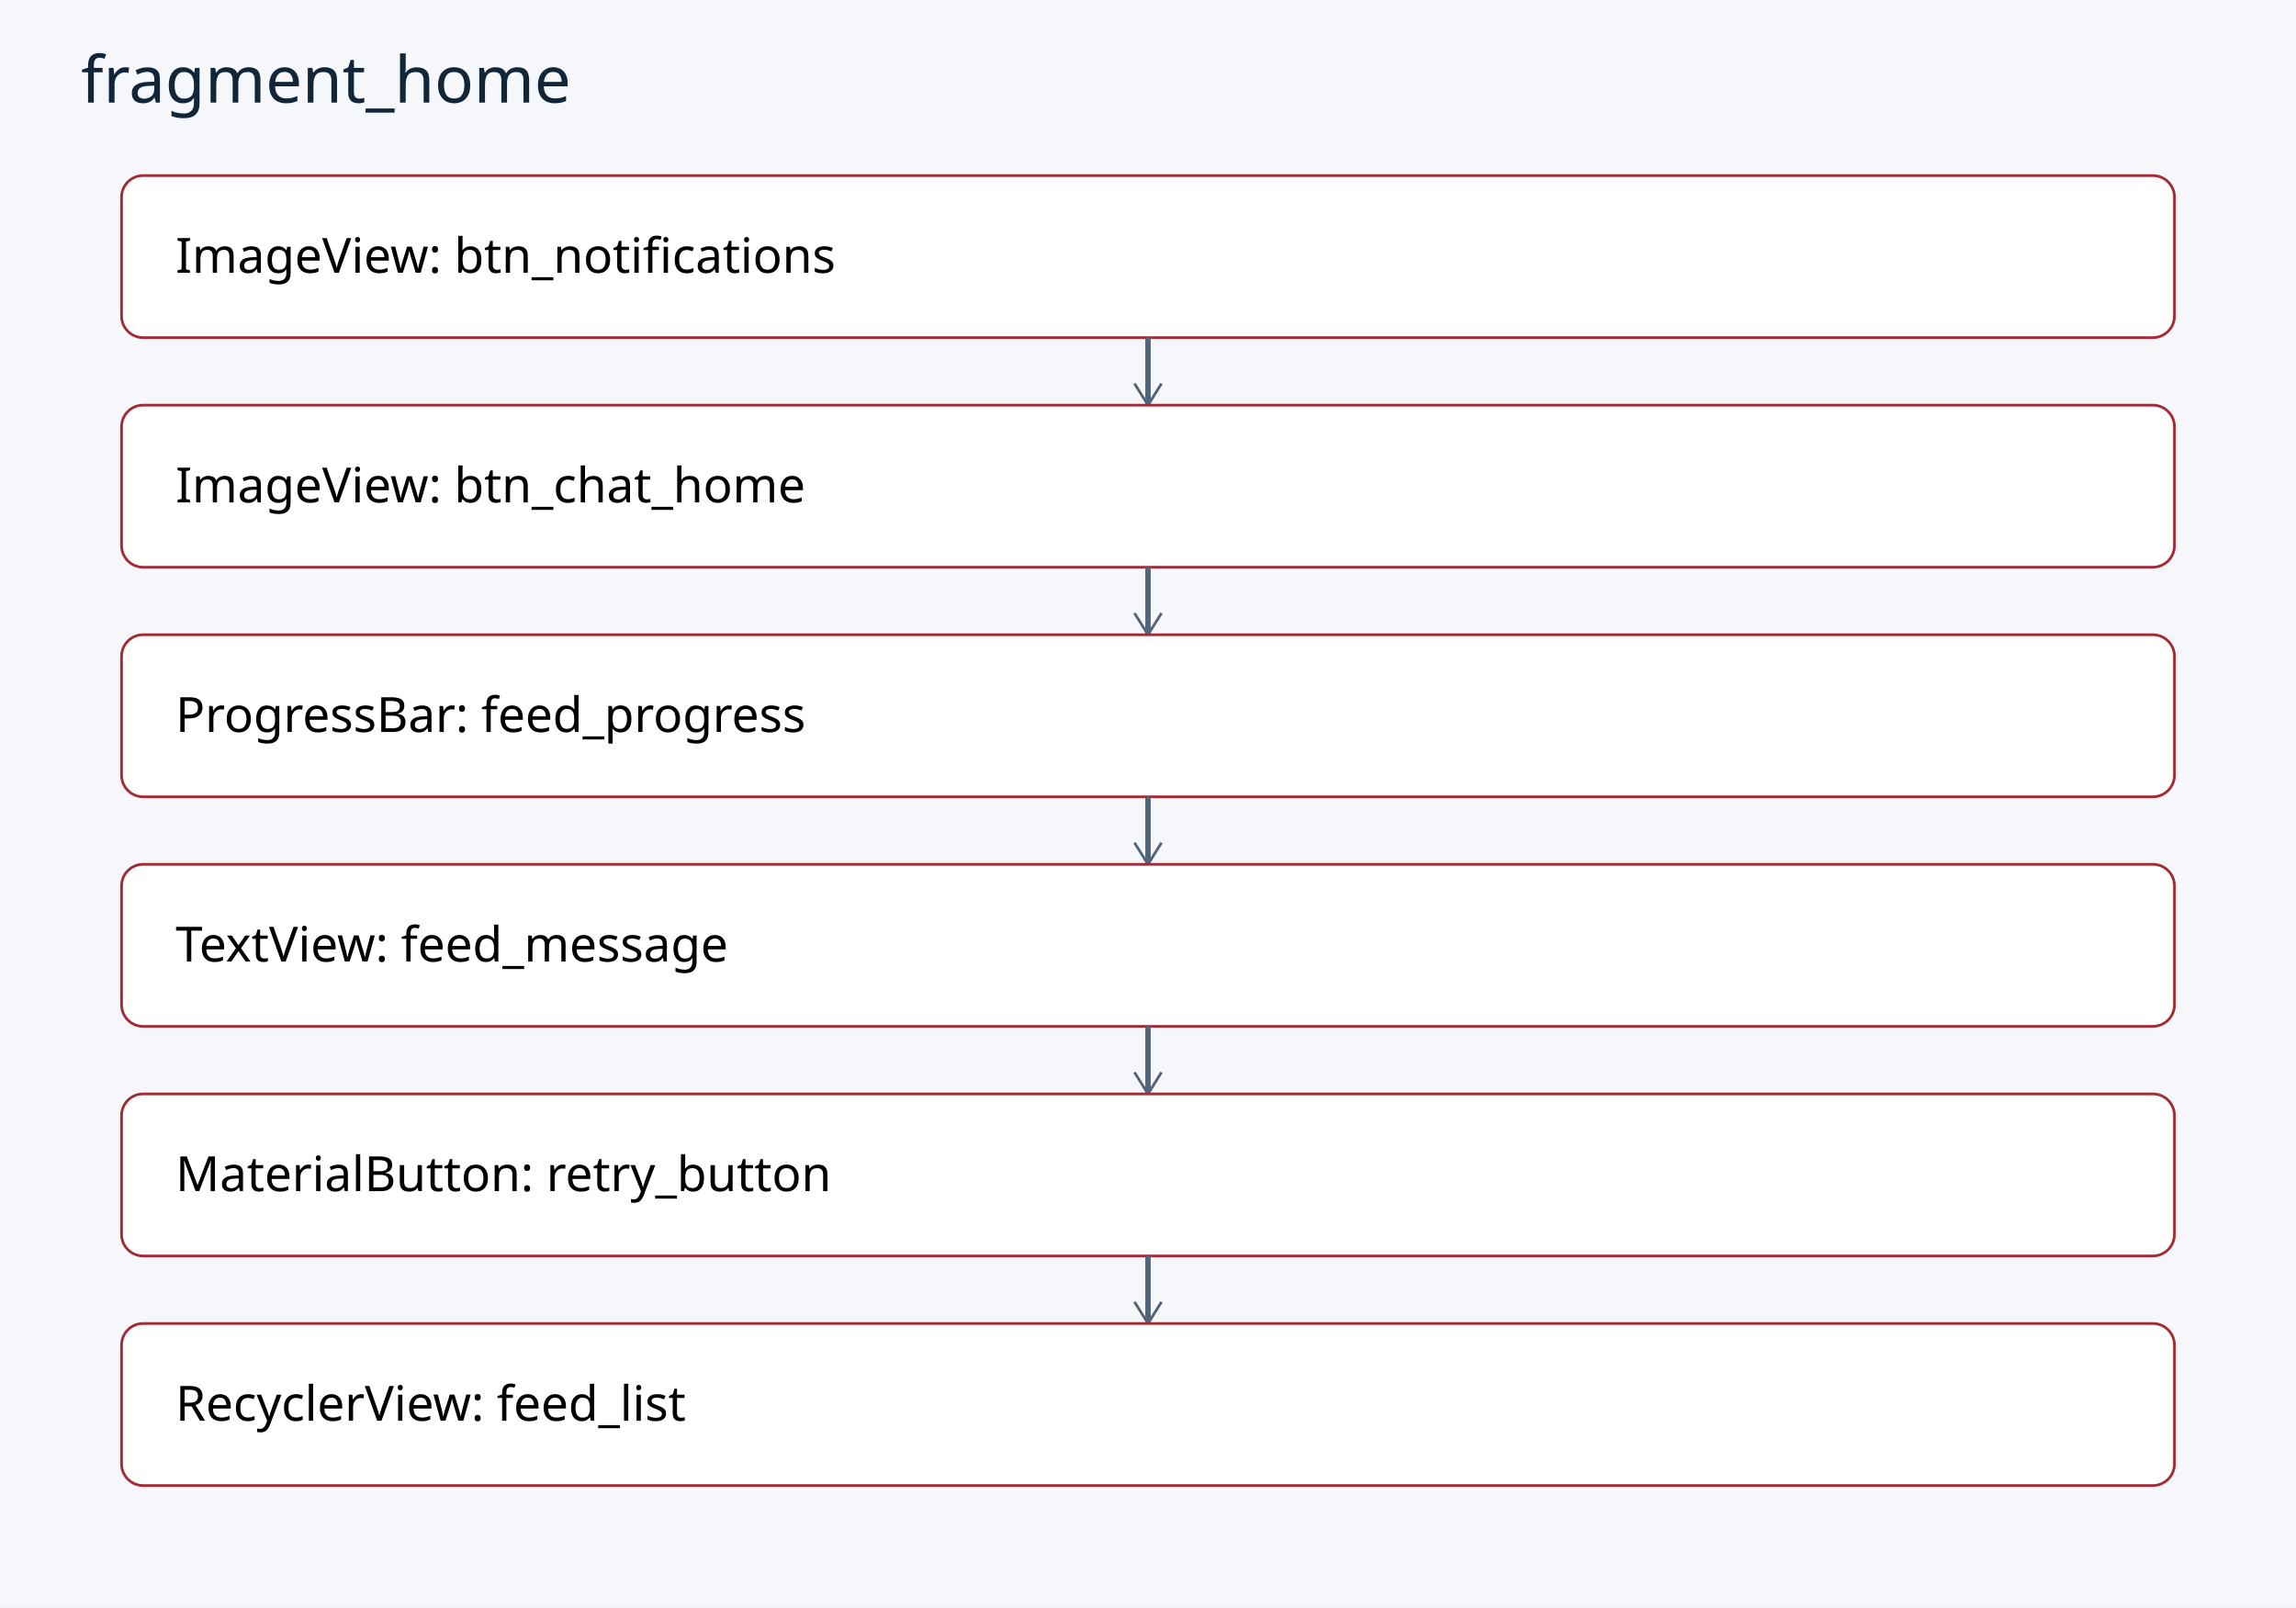
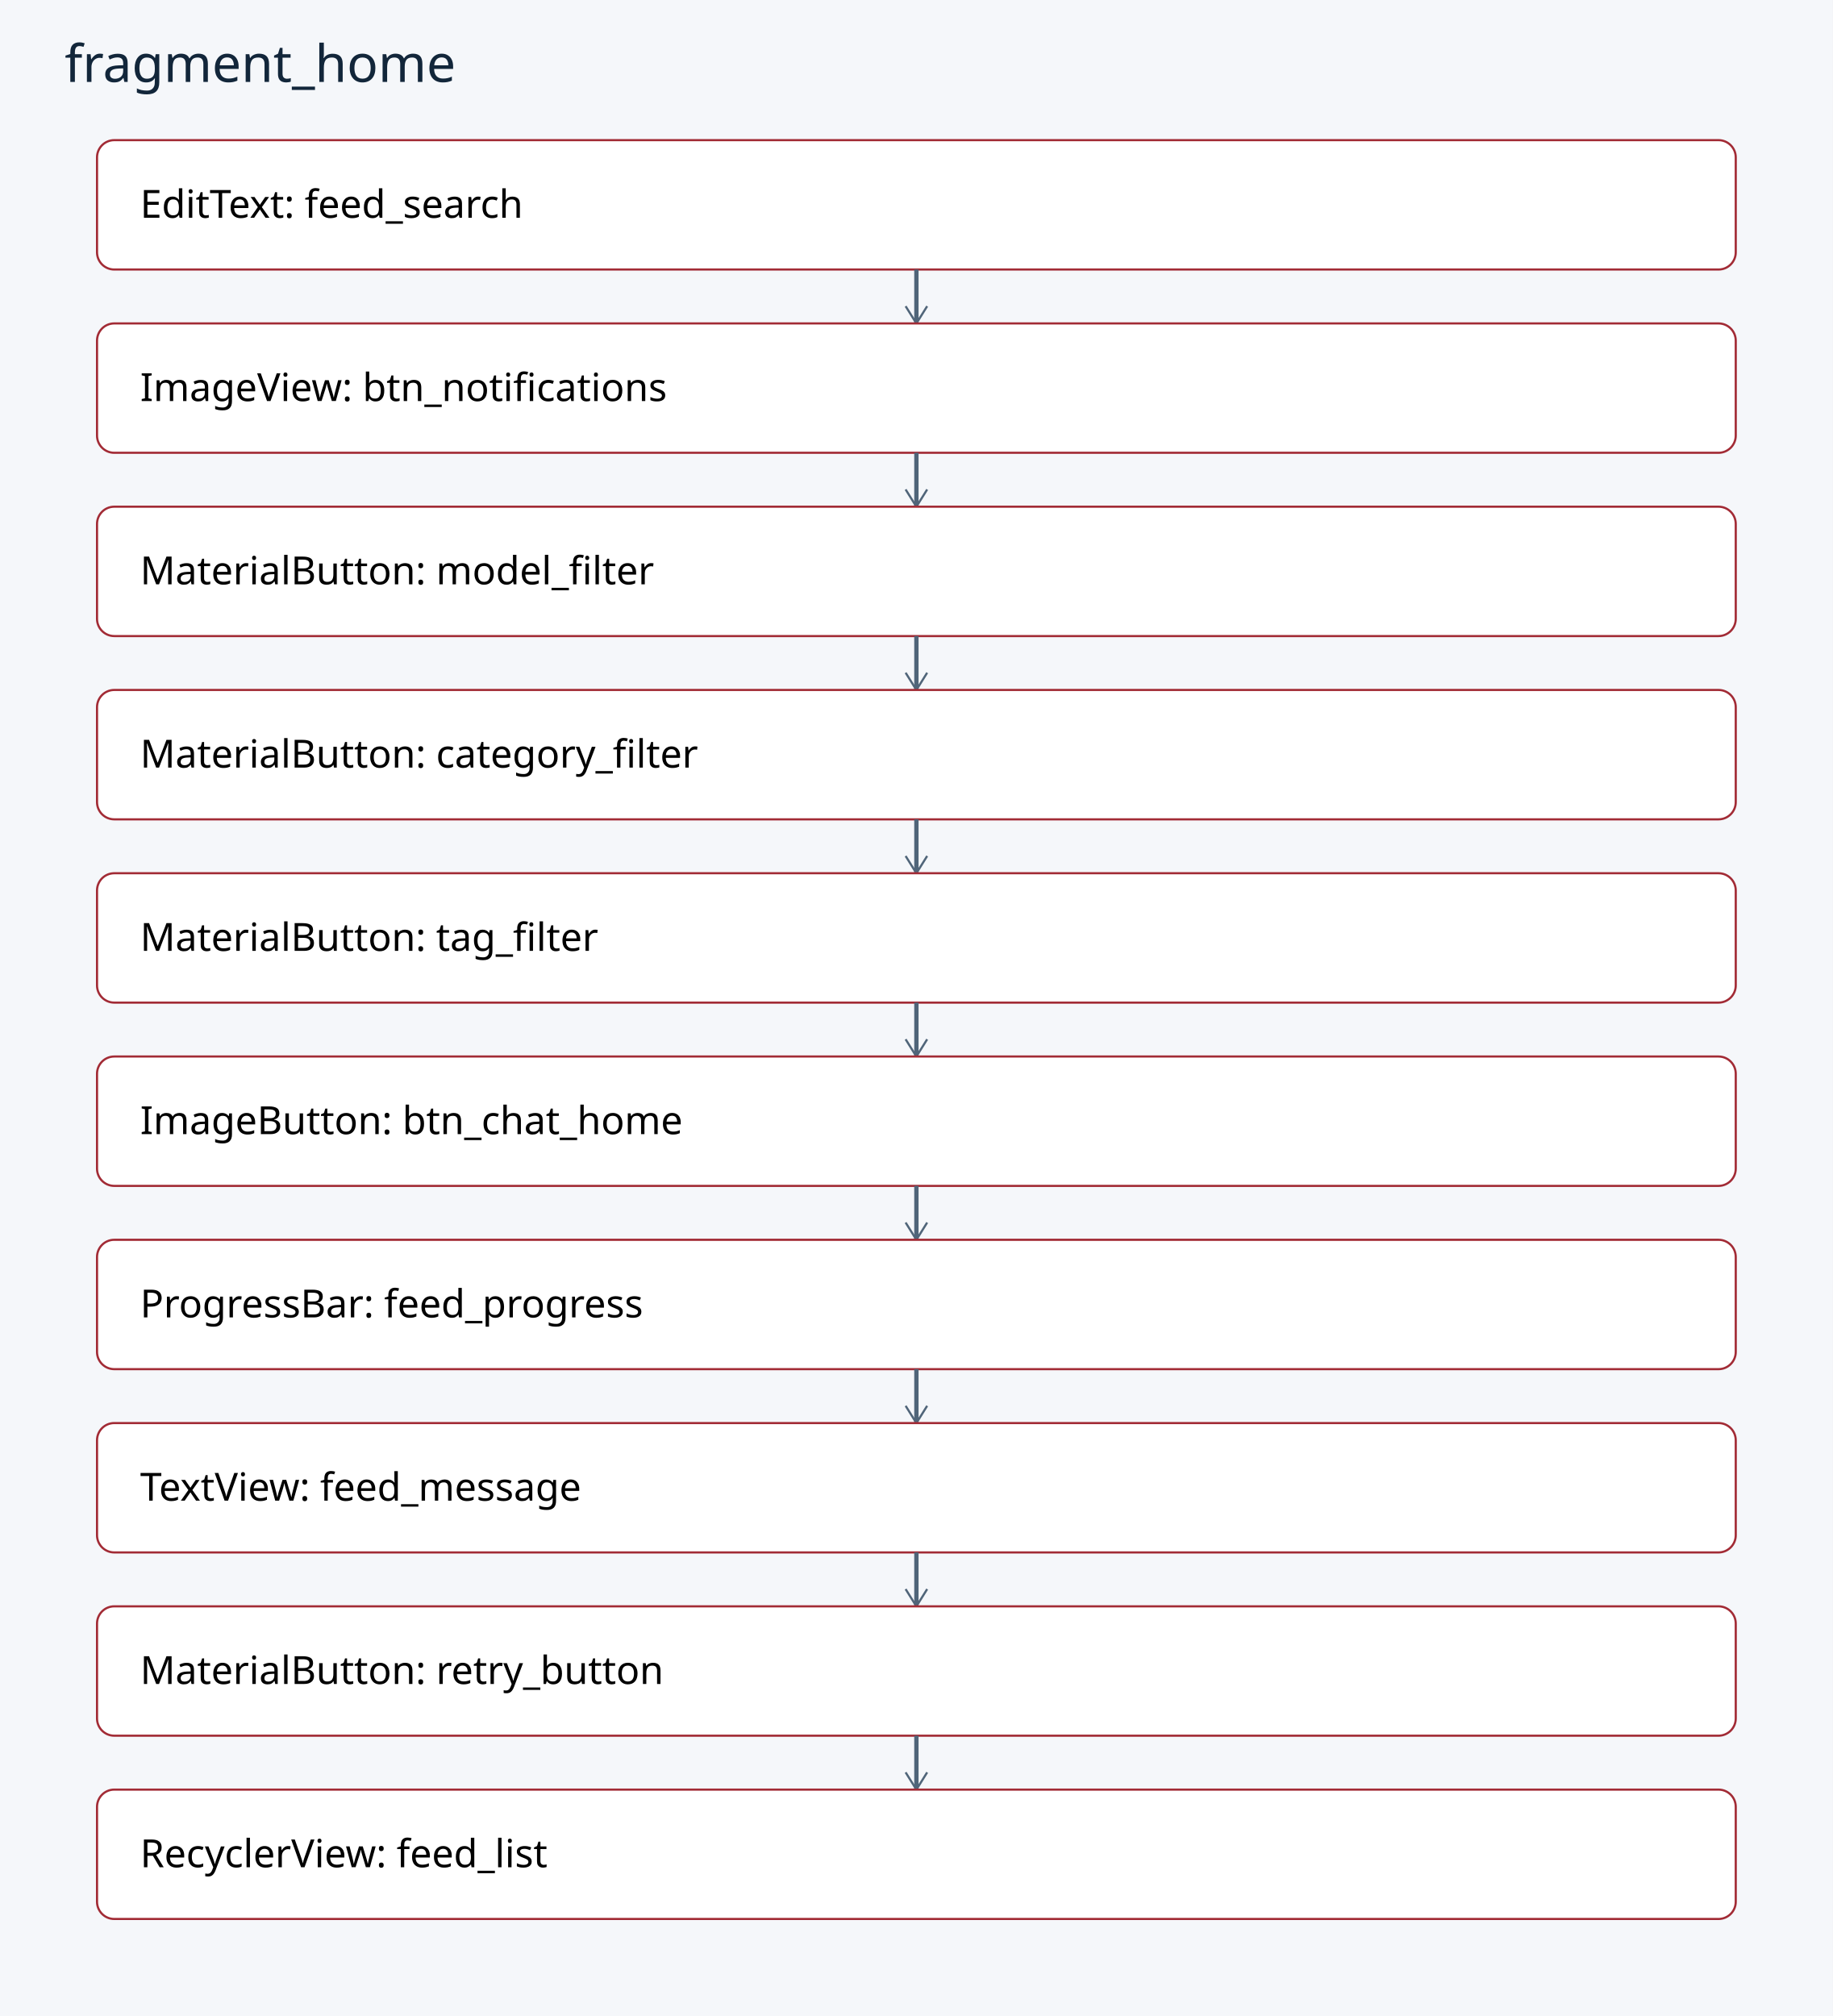
- <svg xmlns="http://www.w3.org/2000/svg" width="850" height="595" viewBox="0 0 850 595" role="img" aria-label="fragment_home">
+ <svg xmlns="http://www.w3.org/2000/svg" width="850" height="935" viewBox="0 0 850 935" role="img" aria-label="fragment_home">
  <rect width="100%" height="100%" fill="#f5f7fa" />
  <text x="30" y="38" font-family="sans-serif" font-size="24" fill="#12263a">fragment_home</text>
  <rect x="45" y="65" width="760" height="60" rx="8" fill="white" stroke="#a22b35" />
-   <text x="65" y="101" font-family="sans-serif" font-size="18">ImageView: btn_notifications</text>
+   <text x="65" y="101" font-family="sans-serif" font-size="18">EditText: feed_search</text>
  <path d="M425 125 V150" stroke="#506579" stroke-width="2" />
  <path d="M420 142 L425 150 L430 142" fill="none" stroke="#506579" />
  <rect x="45" y="150" width="760" height="60" rx="8" fill="white" stroke="#a22b35" />
-   <text x="65" y="186" font-family="sans-serif" font-size="18">ImageView: btn_chat_home</text>
+   <text x="65" y="186" font-family="sans-serif" font-size="18">ImageView: btn_notifications</text>
  <path d="M425 210 V235" stroke="#506579" stroke-width="2" />
  <path d="M420 227 L425 235 L430 227" fill="none" stroke="#506579" />
  <rect x="45" y="235" width="760" height="60" rx="8" fill="white" stroke="#a22b35" />
-   <text x="65" y="271" font-family="sans-serif" font-size="18">ProgressBar: feed_progress</text>
+   <text x="65" y="271" font-family="sans-serif" font-size="18">MaterialButton: model_filter</text>
  <path d="M425 295 V320" stroke="#506579" stroke-width="2" />
  <path d="M420 312 L425 320 L430 312" fill="none" stroke="#506579" />
  <rect x="45" y="320" width="760" height="60" rx="8" fill="white" stroke="#a22b35" />
-   <text x="65" y="356" font-family="sans-serif" font-size="18">TextView: feed_message</text>
+   <text x="65" y="356" font-family="sans-serif" font-size="18">MaterialButton: category_filter</text>
  <path d="M425 380 V405" stroke="#506579" stroke-width="2" />
  <path d="M420 397 L425 405 L430 397" fill="none" stroke="#506579" />
  <rect x="45" y="405" width="760" height="60" rx="8" fill="white" stroke="#a22b35" />
-   <text x="65" y="441" font-family="sans-serif" font-size="18">MaterialButton: retry_button</text>
+   <text x="65" y="441" font-family="sans-serif" font-size="18">MaterialButton: tag_filter</text>
  <path d="M425 465 V490" stroke="#506579" stroke-width="2" />
  <path d="M420 482 L425 490 L430 482" fill="none" stroke="#506579" />
  <rect x="45" y="490" width="760" height="60" rx="8" fill="white" stroke="#a22b35" />
-   <text x="65" y="526" font-family="sans-serif" font-size="18">RecyclerView: feed_list</text>
+   <text x="65" y="526" font-family="sans-serif" font-size="18">ImageButton: btn_chat_home</text>
+   <path d="M425 550 V575" stroke="#506579" stroke-width="2" />
+   <path d="M420 567 L425 575 L430 567" fill="none" stroke="#506579" />
+   <rect x="45" y="575" width="760" height="60" rx="8" fill="white" stroke="#a22b35" />
+   <text x="65" y="611" font-family="sans-serif" font-size="18">ProgressBar: feed_progress</text>
+   <path d="M425 635 V660" stroke="#506579" stroke-width="2" />
+   <path d="M420 652 L425 660 L430 652" fill="none" stroke="#506579" />
+   <rect x="45" y="660" width="760" height="60" rx="8" fill="white" stroke="#a22b35" />
+   <text x="65" y="696" font-family="sans-serif" font-size="18">TextView: feed_message</text>
+   <path d="M425 720 V745" stroke="#506579" stroke-width="2" />
+   <path d="M420 737 L425 745 L430 737" fill="none" stroke="#506579" />
+   <rect x="45" y="745" width="760" height="60" rx="8" fill="white" stroke="#a22b35" />
+   <text x="65" y="781" font-family="sans-serif" font-size="18">MaterialButton: retry_button</text>
+   <path d="M425 805 V830" stroke="#506579" stroke-width="2" />
+   <path d="M420 822 L425 830 L430 822" fill="none" stroke="#506579" />
+   <rect x="45" y="830" width="760" height="60" rx="8" fill="white" stroke="#a22b35" />
+   <text x="65" y="866" font-family="sans-serif" font-size="18">RecyclerView: feed_list</text>
</svg>
